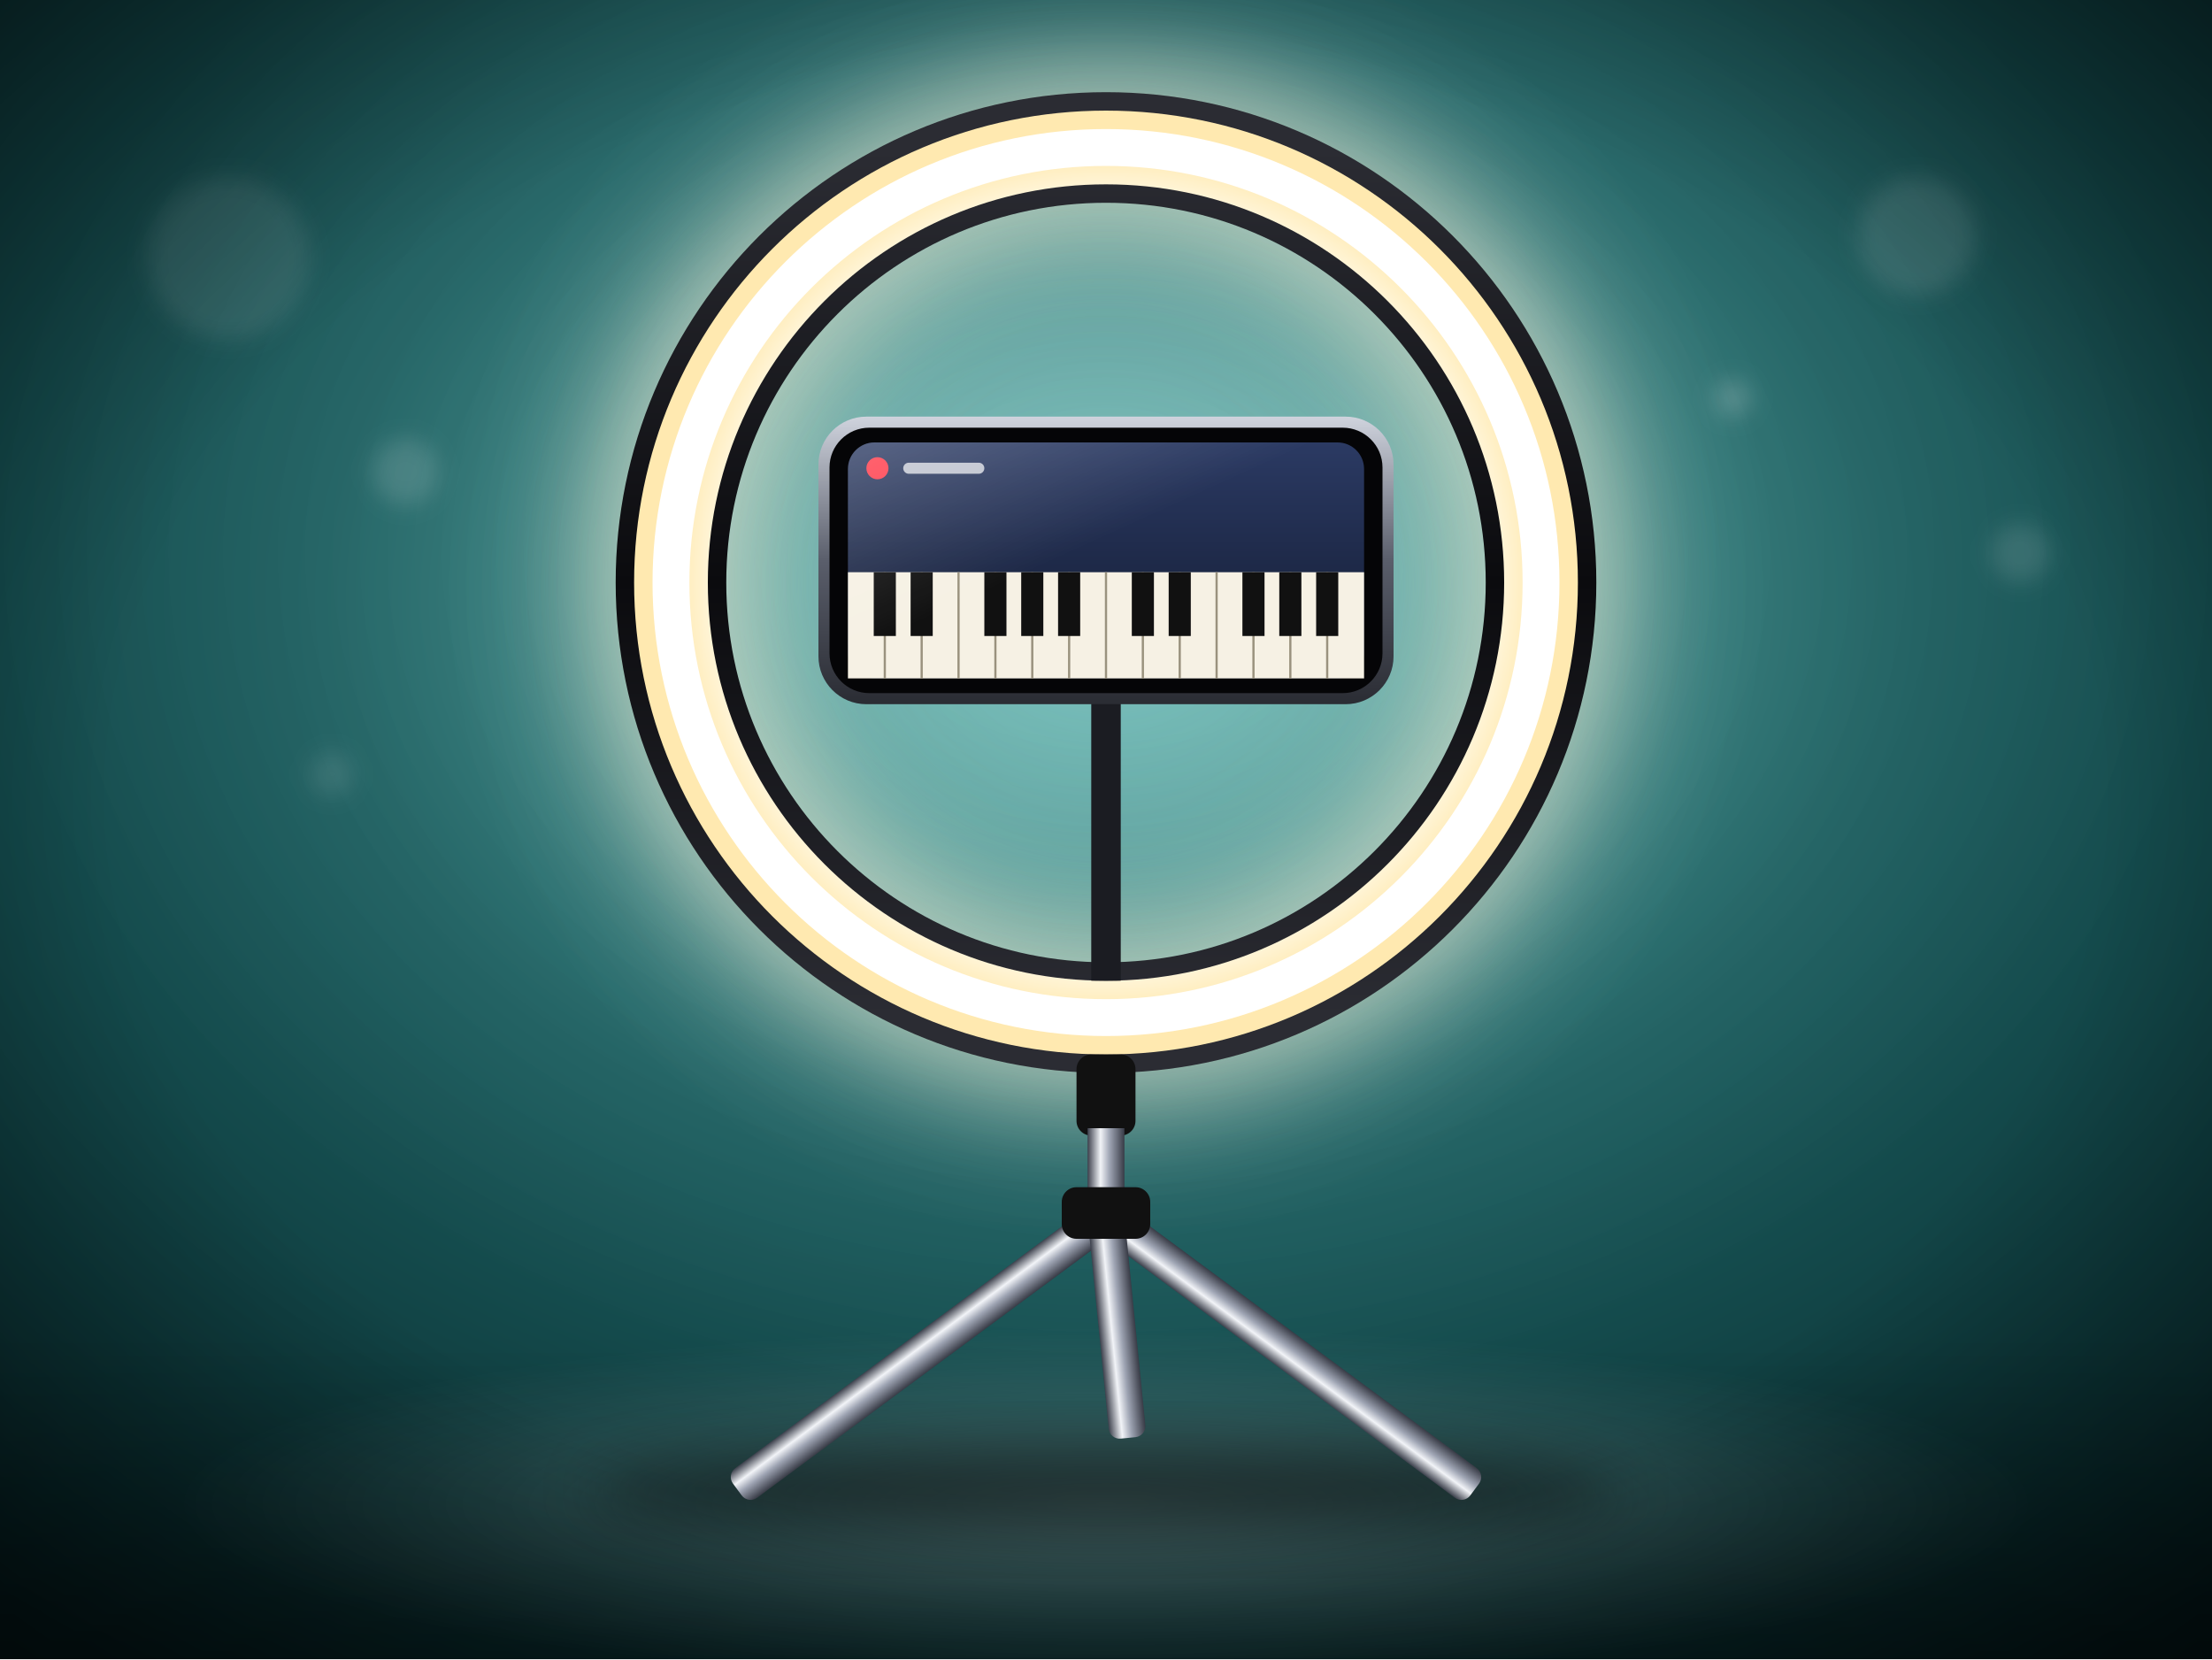
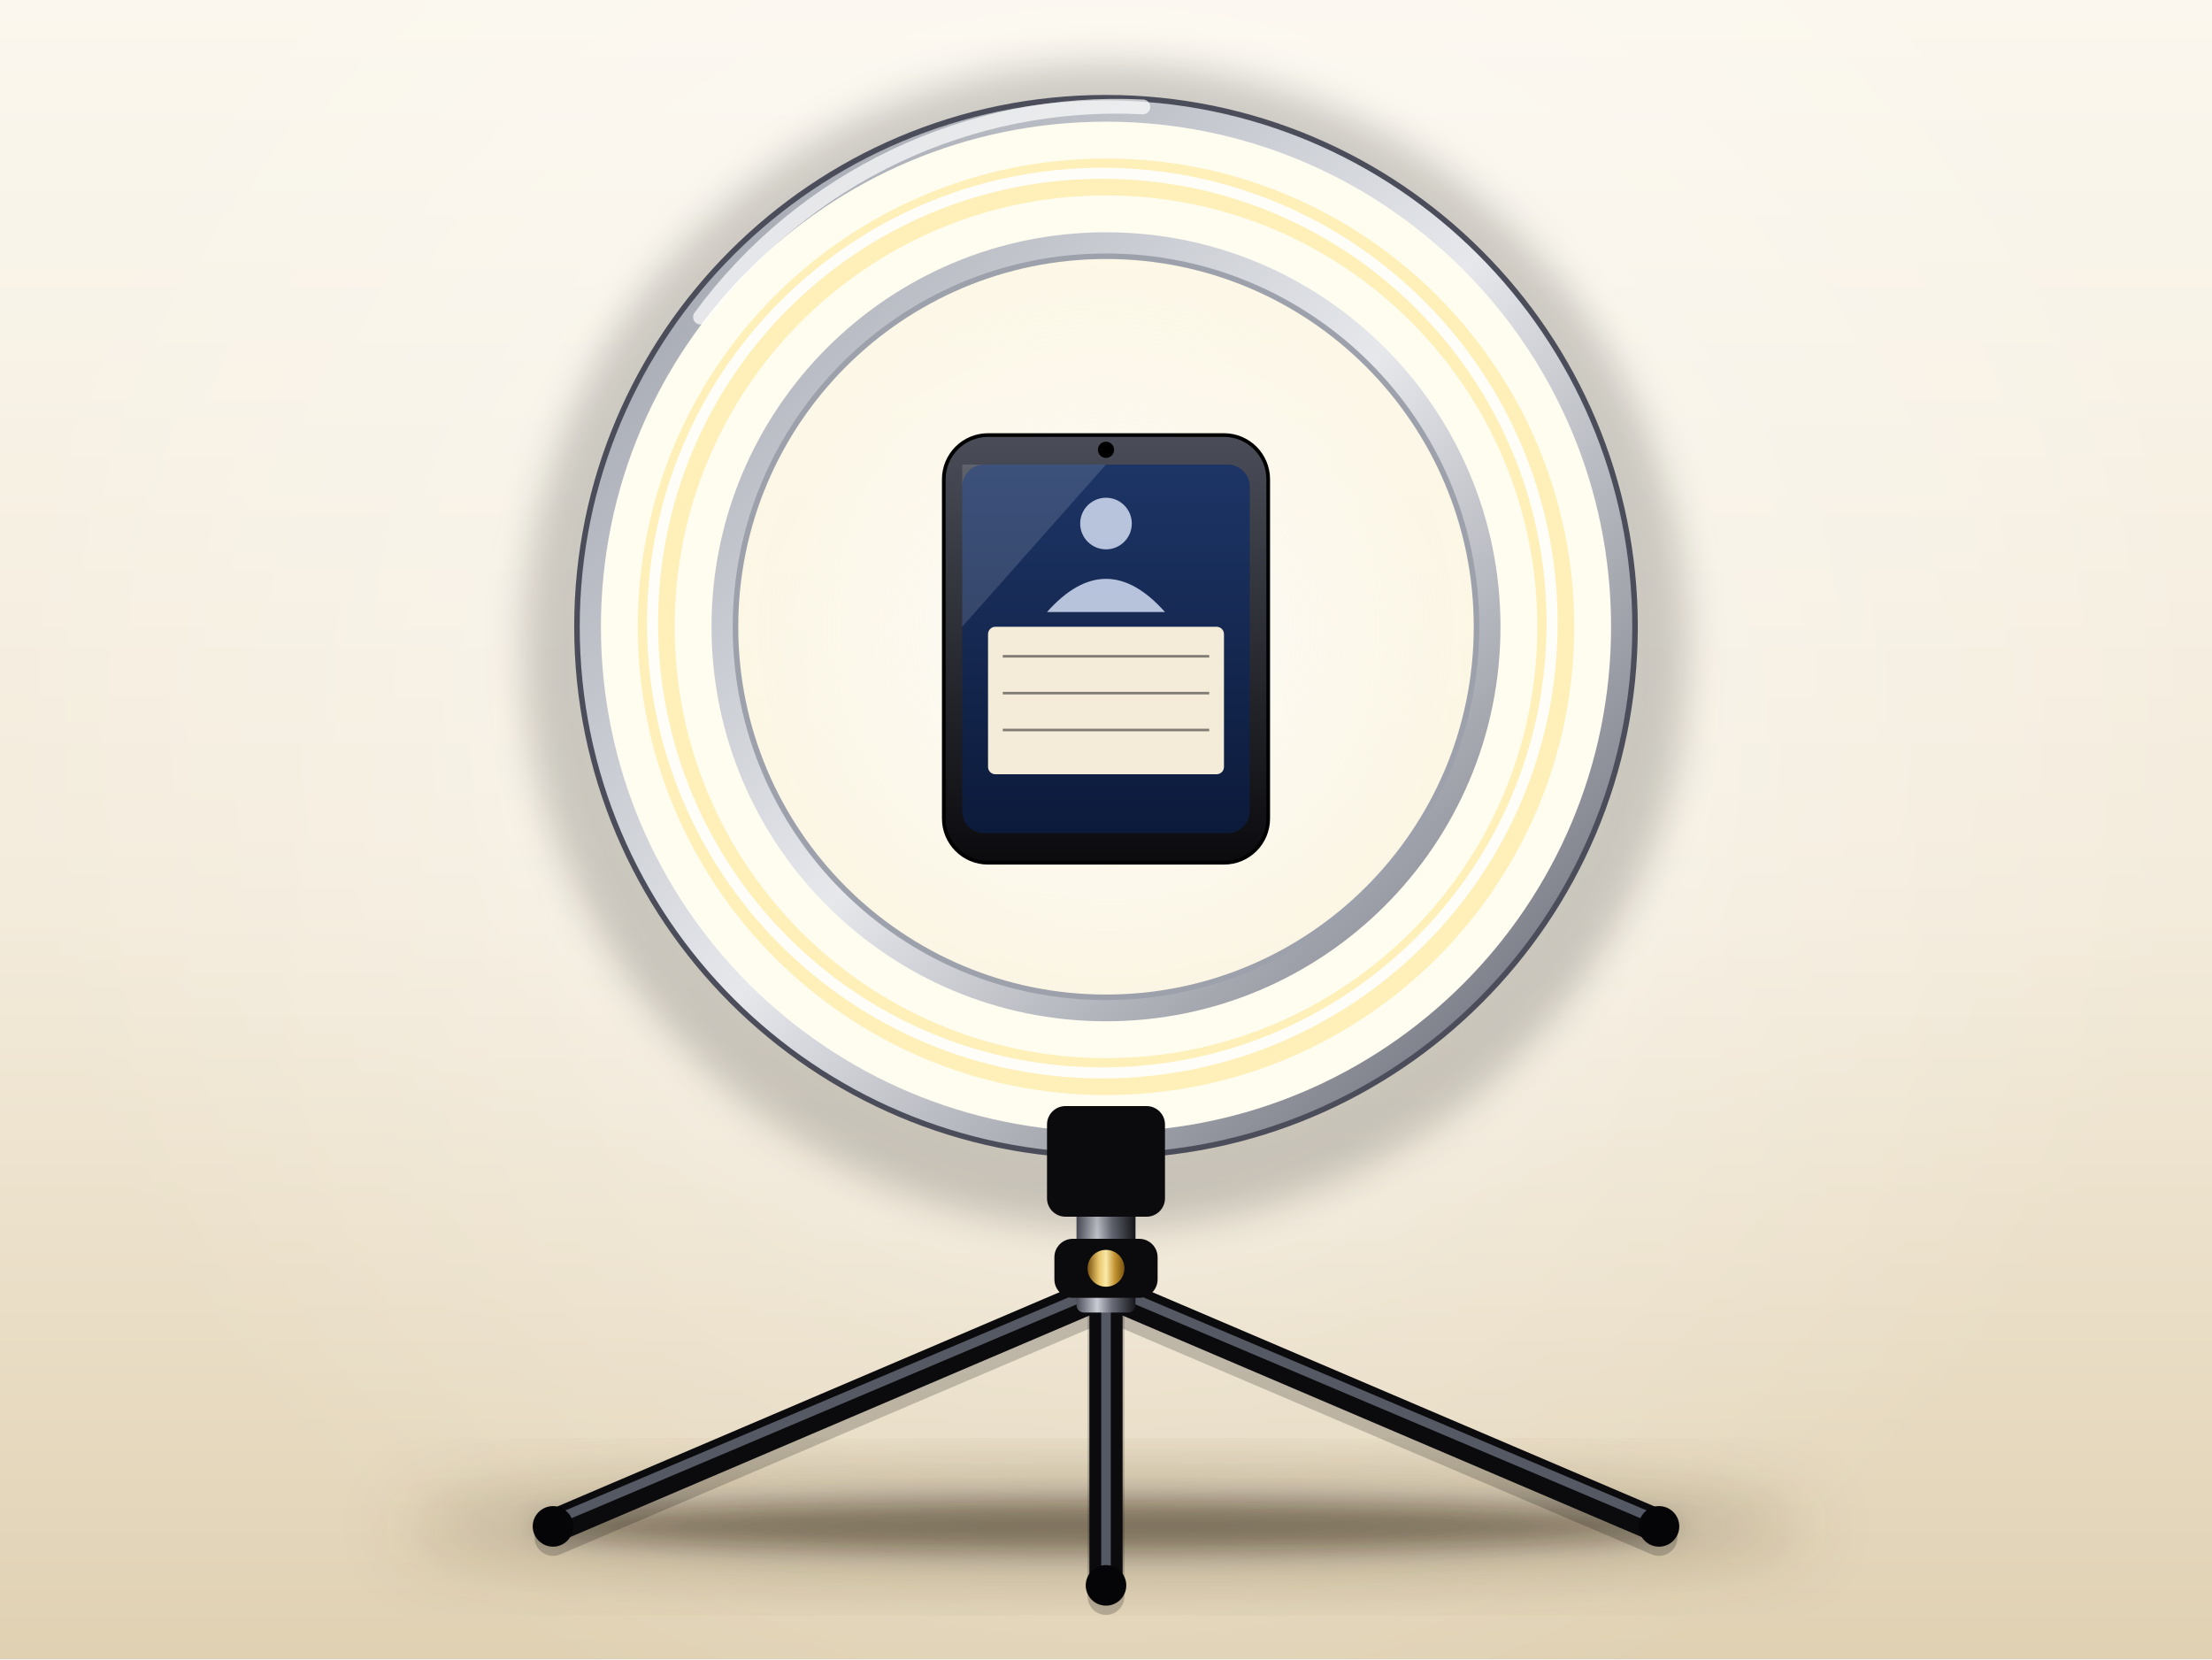
<svg xmlns="http://www.w3.org/2000/svg" viewBox="0 0 600 450" width="600" height="450" role="img">
  <defs>
-     <radialGradient id="r1" cx="0.5" cy="0.36" r="0.78">
-       <stop offset="0" stop-color="#4fb3ad" />
-       <stop offset="0.45" stop-color="#1b5e5f" />
-       <stop offset="1" stop-color="#062326" />
-     </radialGradient>
-     <radialGradient id="r2" cx="0.5" cy="0.5" r="0.5">
-       <stop offset="0" stop-color="#ffffff" stop-opacity="0.3" />
-       <stop offset="0.5" stop-color="#ffffff" stop-opacity="0.08" />
-       <stop offset="1" stop-color="#ffffff" stop-opacity="0" />
-     </radialGradient>
-     <linearGradient id="l3" x1="0" y1="362" x2="0" y2="450" gradientUnits="userSpaceOnUse">
-       <stop offset="0" stop-color="#000" stop-opacity="0" />
-       <stop offset="1" stop-color="#000" stop-opacity="0.38" />
+     <linearGradient id="ringlight1" x1="0" y1="0" x2="0" y2="1">
+       <stop offset="0" stop-color="#4a4d58" />
+       <stop offset="0.25" stop-color="#23252c" />
+       <stop offset="0.7" stop-color="#0d0e12" />
+       <stop offset="1" stop-color="#050507" />
    </linearGradient>
-     <radialGradient id="r4" cx="0.5" cy="0.5" r="0.5">
-       <stop offset="0" stop-color="#ffffff" stop-opacity="0.22" />
-       <stop offset="1" stop-color="#ffffff" stop-opacity="0" />
-     </radialGradient>
-     <filter id="f5" x="-50%" y="-50%" width="200%" height="200%">
-       <feGaussianBlur stdDeviation="3" />
-     </filter>
-     <filter id="f6" x="-50%" y="-50%" width="200%" height="200%">
-       <feGaussianBlur stdDeviation="8" />
-     </filter>
-     <filter id="f7" x="-50%" y="-50%" width="200%" height="200%">
-       <feGaussianBlur stdDeviation="14" />
-     </filter>
-     <radialGradient id="r8" cx="0.5" cy="0.5" r="0.5">
-       <stop offset="0" stop-color="#fff" stop-opacity="0" />
-       <stop offset="0.6" stop-color="#fff8e0" stop-opacity="0.25" />
+     <linearGradient id="ringlight2" x1="0" y1="0" x2="1" y2="0">
+       <stop offset="0" stop-color="#050507" />
+       <stop offset="0.4" stop-color="#3a3d47" />
+       <stop offset="0.55" stop-color="#4b4e5a" />
+       <stop offset="1" stop-color="#0a0a0d" />
+     </linearGradient>
+     <linearGradient id="ringlight3" x1="0" y1="0" x2="1" y2="0">
+       <stop offset="0" stop-color="#7d818b" />
+       <stop offset="0.2" stop-color="#d9dce2" />
+       <stop offset="0.45" stop-color="#f6f7f9" />
+       <stop offset="0.7" stop-color="#b2b6bf" />
+       <stop offset="1" stop-color="#7a7e88" />
+     </linearGradient>
+     <linearGradient id="ringlight4" x1="0" y1="0" x2="0" y2="1">
+       <stop offset="0" stop-color="#f4f5f7" />
+       <stop offset="0.5" stop-color="#c3c6cd" />
+       <stop offset="1" stop-color="#868a94" />
+     </linearGradient>
+     <linearGradient id="ringlight5" x1="0" y1="0" x2="0" y2="1">
+       <stop offset="0" stop-color="#f7e3a4" />
+       <stop offset="0.35" stop-color="#d6a944" />
+       <stop offset="0.7" stop-color="#a8781c" />
+       <stop offset="1" stop-color="#6e4a0c" />
+     </linearGradient>
+     <linearGradient id="ringlight6" x1="0" y1="0" x2="1" y2="0">
+       <stop offset="0" stop-color="#7a5410" />
+       <stop offset="0.3" stop-color="#e8c56a" />
+       <stop offset="0.5" stop-color="#fbeaa9" />
+       <stop offset="0.75" stop-color="#c1912f" />
+       <stop offset="1" stop-color="#7a5410" />
+     </linearGradient>
+     <linearGradient id="ringlight7" x1="0" y1="0" x2="0" y2="1">
+       <stop offset="0" stop-color="#33497a" />
+       <stop offset="0.45" stop-color="#1d2e55" />
+       <stop offset="1" stop-color="#0d1730" />
+     </linearGradient>
+     <linearGradient id="ringlight8" x1="0" y1="0" x2="1" y2="0">
+       <stop offset="0" stop-color="#0d1730" />
+       <stop offset="0.5" stop-color="#2b4272" />
+       <stop offset="1" stop-color="#0d1730" />
+     </linearGradient>
+     <linearGradient id="ringlight9" x1="0" y1="0" x2="0" y2="1">
+       <stop offset="0" stop-color="#FBF7EE" />
+       <stop offset="0.55" stop-color="#F3EBDB" />
+       <stop offset="0.8" stop-color="#E9DDC5" />
+       <stop offset="1" stop-color="#E0D1B3" />
+     </linearGradient>
+     <radialGradient id="ringlight10" cx="300" cy="190" r="300" gradientUnits="userSpaceOnUse">
+       <stop offset="0" stop-color="#fff" stop-opacity="0.85" />
+       <stop offset="0.6" stop-color="#fff" stop-opacity="0.2" />
      <stop offset="1" stop-color="#fff" stop-opacity="0" />
    </radialGradient>
-     <linearGradient id="l9" x1="0" y1="0" x2="0" y2="1">
-       <stop offset="0" stop-color="#2b2c33" />
-       <stop offset="0.5" stop-color="#0b0b0e" />
-       <stop offset="1" stop-color="#2b2c33" />
+     <filter id="ringlight11" x="-50%" y="-50%" width="200%" height="200%">
+       <feGaussianBlur stdDeviation="10" />
+     </filter>
+     <filter id="ringlight12" x="-50%" y="-50%" width="200%" height="200%">
+       <feGaussianBlur stdDeviation="3.5" />
+     </filter>
+     <linearGradient id="ringlight13" x1="0" y1="0" x2="1" y2="0">
+       <stop offset="0" stop-color="#4b4e5a" />
+       <stop offset="0.35" stop-color="#c9ccd3" />
+       <stop offset="0.6" stop-color="#6a6d78" />
+       <stop offset="1" stop-color="#15161b" />
    </linearGradient>
-     <radialGradient id="r10" cx="0.5" cy="0.5" r="0.5">
-       <stop offset="0" stop-color="#ffffff" />
-       <stop offset="0.9" stop-color="#fff7df" />
-       <stop offset="1" stop-color="#ffe9b0" />
+     <radialGradient id="ringlight14" cx="0.5" cy="0.5" r="0.5">
+       <stop offset="0" stop-color="#fff6d0" stop-opacity="0.0" />
+       <stop offset="0.7" stop-color="#fff6d0" stop-opacity="0.35" />
+       <stop offset="1" stop-color="#fff6d0" stop-opacity="0" />
    </radialGradient>
-     <linearGradient id="l11" x1="0" y1="0" x2="0" y2="1">
-       <stop offset="0" stop-color="#cfd3dd" />
-       <stop offset="0.5" stop-color="#5a5e6b" />
-       <stop offset="1" stop-color="#2a2c33" />
+     <filter id="ringlight15" x="-50%" y="-50%" width="200%" height="200%">
+       <feGaussianBlur stdDeviation="5" />
+     </filter>
+     <linearGradient id="ringlight16" x1="0" y1="0" x2="1" y2="1">
+       <stop offset="0" stop-color="#9da1ab" />
+       <stop offset="0.5" stop-color="#e6e8ec" />
+       <stop offset="1" stop-color="#6a6d78" />
    </linearGradient>
-     <linearGradient id="l12" x1="0" y1="0" x2="0" y2="1">
-       <stop offset="0" stop-color="#2b3a63" />
-       <stop offset="1" stop-color="#121a30" />
+     <linearGradient id="ringlight17" x1="0" y1="0" x2="0" y2="1">
+       <stop offset="0" stop-color="#4a4d58" />
+       <stop offset="1" stop-color="#0b0b0e" />
    </linearGradient>
-     <linearGradient id="l13" x1="0" y1="0" x2="1" y2="1">
-       <stop offset="0" stop-color="#fff" stop-opacity="0.22" />
-       <stop offset="0.45" stop-color="#fff" stop-opacity="0" />
+     <linearGradient id="ringlight18" x1="0" y1="0" x2="0" y2="1">
+       <stop offset="0" stop-color="#1d3566" />
+       <stop offset="1" stop-color="#0c1a3a" />
    </linearGradient>
-     <linearGradient id="l14" x1="0" y1="0" x2="1" y2="0">
-       <stop offset="0" stop-color="#3c404c" />
-       <stop offset="0.35" stop-color="#f2f4f8" />
-       <stop offset="0.6" stop-color="#9ea4b3" />
-       <stop offset="1" stop-color="#383b46" />
-     </linearGradient>
-     <radialGradient id="r15" cx="0.5" cy="0.48" r="0.72">
-       <stop offset="0" stop-color="#000" stop-opacity="0" />
-       <stop offset="0.62" stop-color="#000" stop-opacity="0" />
-       <stop offset="1" stop-color="#000" stop-opacity="0.55" />
-     </radialGradient>
  </defs>
-   <rect width="600" height="450" fill="url(#r1)" />
-   <ellipse cx="300" cy="150" rx="300" ry="230" fill="url(#r2)" />
-   <rect y="362" width="600" height="88" fill="url(#l3)" />
-   <ellipse cx="300" cy="408" rx="250" ry="48" fill="url(#r4)" />
-   <g filter="url(#f5)" fill="#fff">
-     <circle cx="62" cy="70" r="22" opacity="0.1" />
-     <circle cx="110" cy="128" r="9" opacity="0.14" />
-     <circle cx="520" cy="64" r="16" opacity="0.12" />
-     <circle cx="548" cy="150" r="8" opacity="0.12" />
-     <circle cx="470" cy="108" r="5" opacity="0.18" />
-     <circle cx="90" cy="210" r="6" opacity="0.1" />
-   </g>
-   <ellipse cx="300" cy="404" rx="140" ry="12" fill="#000" opacity="0.5" filter="url(#f6)" />
-   <circle cx="300" cy="158" r="118" fill="none" stroke="#fff6dc" stroke-width="44" opacity=".55" filter="url(#f7)" />
-   <circle cx="300" cy="158" r="178" fill="url(#r8)" opacity=".55" />
-   <circle cx="300" cy="158" r="118" fill="none" stroke="url(#l9)" stroke-width="30" />
-   <circle cx="300" cy="158" r="118" fill="none" stroke="url(#r10)" stroke-width="20" />
-   <circle cx="300" cy="158" r="118" fill="none" stroke="#fff" stroke-width="10" />
-   <rect x="296" y="158" width="8" height="108" fill="#1b1c22" />
-   <g transform="translate(300.0 152.0) rotate(0)">
-     <rect x="-78.0" y="-39.0" width="156.0" height="78.0" rx="13.0" fill="url(#l11)" />
-     <rect x="-75.0" y="-36.0" width="150.0" height="72.0" rx="10.8" fill="#050507" />
-     <rect x="-70.0" y="-32.0" width="140.0" height="64.0" rx="7.2" fill="url(#l12)" />
-     <rect x="-70.0" y="3.2" width="140.0" height="28.8" fill="#f6f1e4" />
-     <line x1="-60.0" y1="3.2" x2="-60.0" y2="32.0" stroke="#9a927e" stroke-width=".6" />
-     <line x1="-50.0" y1="3.2" x2="-50.0" y2="32.0" stroke="#9a927e" stroke-width=".6" />
-     <line x1="-40.0" y1="3.2" x2="-40.0" y2="32.0" stroke="#9a927e" stroke-width=".6" />
-     <line x1="-30.0" y1="3.2" x2="-30.0" y2="32.0" stroke="#9a927e" stroke-width=".6" />
-     <line x1="-20.0" y1="3.2" x2="-20.0" y2="32.0" stroke="#9a927e" stroke-width=".6" />
-     <line x1="-10.0" y1="3.2" x2="-10.0" y2="32.0" stroke="#9a927e" stroke-width=".6" />
-     <line x1="0.0" y1="3.2" x2="0.0" y2="32.0" stroke="#9a927e" stroke-width=".6" />
-     <line x1="10.0" y1="3.2" x2="10.0" y2="32.0" stroke="#9a927e" stroke-width=".6" />
-     <line x1="20.0" y1="3.2" x2="20.0" y2="32.0" stroke="#9a927e" stroke-width=".6" />
-     <line x1="30.0" y1="3.2" x2="30.0" y2="32.0" stroke="#9a927e" stroke-width=".6" />
-     <line x1="40.0" y1="3.2" x2="40.0" y2="32.0" stroke="#9a927e" stroke-width=".6" />
-     <line x1="50.0" y1="3.2" x2="50.0" y2="32.0" stroke="#9a927e" stroke-width=".6" />
-     <line x1="60.0" y1="3.2" x2="60.0" y2="32.0" stroke="#9a927e" stroke-width=".6" />
-     <rect x="-63.0" y="3.2" width="6.0" height="17.3" fill="#111" />
-     <rect x="-53.0" y="3.2" width="6.0" height="17.3" fill="#111" />
-     <rect x="-33.0" y="3.2" width="6.0" height="17.3" fill="#111" />
-     <rect x="-23.0" y="3.2" width="6.0" height="17.3" fill="#111" />
-     <rect x="-13.0" y="3.2" width="6.0" height="17.3" fill="#111" />
-     <rect x="7.0" y="3.2" width="6.0" height="17.3" fill="#111" />
-     <rect x="17.0" y="3.2" width="6.0" height="17.3" fill="#111" />
-     <rect x="37.0" y="3.2" width="6.0" height="17.3" fill="#111" />
-     <rect x="47.0" y="3.2" width="6.0" height="17.3" fill="#111" />
-     <rect x="57.0" y="3.2" width="6.0" height="17.3" fill="#111" />
-     <circle cx="-62.0" cy="-25.0" r="3.0" fill="#ff3b4a" />
-     <rect x="-55.0" y="-26.5" width="22.0" height="3" rx="1.5" fill="#fff" opacity=".7" />
-     <rect x="-70.0" y="-32.0" width="140.0" height="64.0" rx="7.2" fill="url(#l13)" />
-   </g>
-   <rect x="292" y="286" width="16" height="22" rx="4" fill="#111" />
-   <rect x="295" y="306" width="10" height="24" fill="url(#l14)" />
-   <rect x="-5" y="0" width="10" height="124.4" rx="3" fill="url(#l14)" transform="translate(300 330) rotate(53.50)" />
-   <rect x="-5" y="0" width="10" height="124.4" rx="3" fill="url(#l14)" transform="translate(300 330) rotate(-53.50)" />
-   <rect x="-5" y="0" width="10" height="60.3" rx="3" fill="url(#l14)" transform="translate(300 330) rotate(-5.71)" />
-   <rect x="288" y="322" width="24" height="14" rx="4" fill="#111" />
-   <rect width="600" height="450" fill="url(#r15)" />
+   <rect width="600" height="450" fill="url(#ringlight9)" />
+   <rect width="600" height="450" fill="url(#ringlight10)" />
+   <ellipse cx="300" cy="414" rx="190" ry="12" fill="#3b2a10" opacity="0.304" filter="url(#ringlight11)" />
+   <ellipse cx="300" cy="414" rx="155.8" ry="6.6" fill="#150e04" opacity="0.38" filter="url(#ringlight12)" />
+   <path d="M300,350 L150,414" fill="none" stroke="#000" stroke-width="10" stroke-linecap="round" opacity=".2" transform="translate(0,3)" />
+   <path d="M300,350 L150,414" fill="none" stroke="#0b0b0e" stroke-width="9" stroke-linecap="round" />
+   <path d="M300,349 L150,412.5" fill="none" stroke="#555963" stroke-width="2.6" stroke-linecap="round" />
+   <circle cx="150" cy="414" r="5.5" fill="#050507" />
+   <path d="M300,350 L450,414" fill="none" stroke="#000" stroke-width="10" stroke-linecap="round" opacity=".2" transform="translate(0,3)" />
+   <path d="M300,350 L450,414" fill="none" stroke="#0b0b0e" stroke-width="9" stroke-linecap="round" />
+   <path d="M300,349 L450,412.5" fill="none" stroke="#555963" stroke-width="2.6" stroke-linecap="round" />
+   <circle cx="450" cy="414" r="5.5" fill="#050507" />
+   <path d="M300,350 L300,430" fill="none" stroke="#000" stroke-width="10" stroke-linecap="round" opacity=".2" transform="translate(0,3)" />
+   <path d="M300,350 L300,430" fill="none" stroke="#0b0b0e" stroke-width="9" stroke-linecap="round" />
+   <path d="M300,349 L300,428.5" fill="none" stroke="#555963" stroke-width="2.6" stroke-linecap="round" />
+   <circle cx="300" cy="430" r="5.5" fill="#050507" />
+   <rect x="292" y="296" width="16" height="60" rx="2" fill="url(#ringlight13)" />
+   <rect x="286" y="336" width="28" height="16" rx="5" fill="#0b0b0e" />
+   <circle cx="300" cy="344" r="5" fill="url(#ringlight6)" />
+   <circle cx="300" cy="170" r="150" fill="url(#ringlight14)" />
+   <circle cx="300" cy="175" r="138" fill="none" stroke="#000" stroke-width="40" opacity=".18" filter="url(#ringlight15)" />
+   <circle cx="300" cy="170" r="122" fill="none" stroke="url(#ringlight16)" stroke-width="44" />
+   <circle cx="300" cy="170" r="122" fill="none" stroke="#fffdf0" stroke-width="30" />
+   <circle cx="300" cy="170" r="122" fill="none" stroke="#ffe9a0" stroke-width="10" opacity=".7" />
+   <circle cx="300" cy="170" r="122" fill="none" stroke="#fff" stroke-width="3" opacity=".9" transform="translate(-1,-1)" />
+   <circle cx="300" cy="170" r="100.5" fill="none" stroke="#9da1ab" stroke-width="1.5" />
+   <circle cx="300" cy="170" r="143.5" fill="none" stroke="#4b4e5a" stroke-width="1.5" />
+   <path d="M190,86 A140,140 0 0 1 310,29" fill="none" stroke="#fff" stroke-width="4" stroke-linecap="round" opacity=".7" />
+   <rect x="284" y="300" width="32" height="30" rx="5" fill="#0b0b0e" />
+   <rect x="256" y="118" width="88" height="116" rx="12" fill="url(#ringlight17)" stroke="#000" stroke-width="1" />
+   <rect x="261" y="126" width="78" height="100" rx="6" fill="url(#ringlight18)" />
+   <rect x="268" y="170" width="64" height="40" rx="2" fill="#f4ecd8" />
+   <line x1="272" y1="178" x2="328" y2="178" stroke="#333" stroke-width="0.7" opacity=".6" />
+   <line x1="272" y1="188" x2="328" y2="188" stroke="#333" stroke-width="0.7" opacity=".6" />
+   <line x1="272" y1="198" x2="328" y2="198" stroke="#333" stroke-width="0.7" opacity=".6" />
+   <circle cx="300" cy="142" r="7" fill="#c9d3ea" opacity=".9" />
+   <path d="M284,166 Q300,148 316,166 Z" fill="#c9d3ea" opacity=".9" />
+   <circle cx="300" cy="122" r="2.2" fill="#000" />
+   <polygon points="261,126 300,126 261,170" fill="#fff" opacity=".14" />
</svg>
